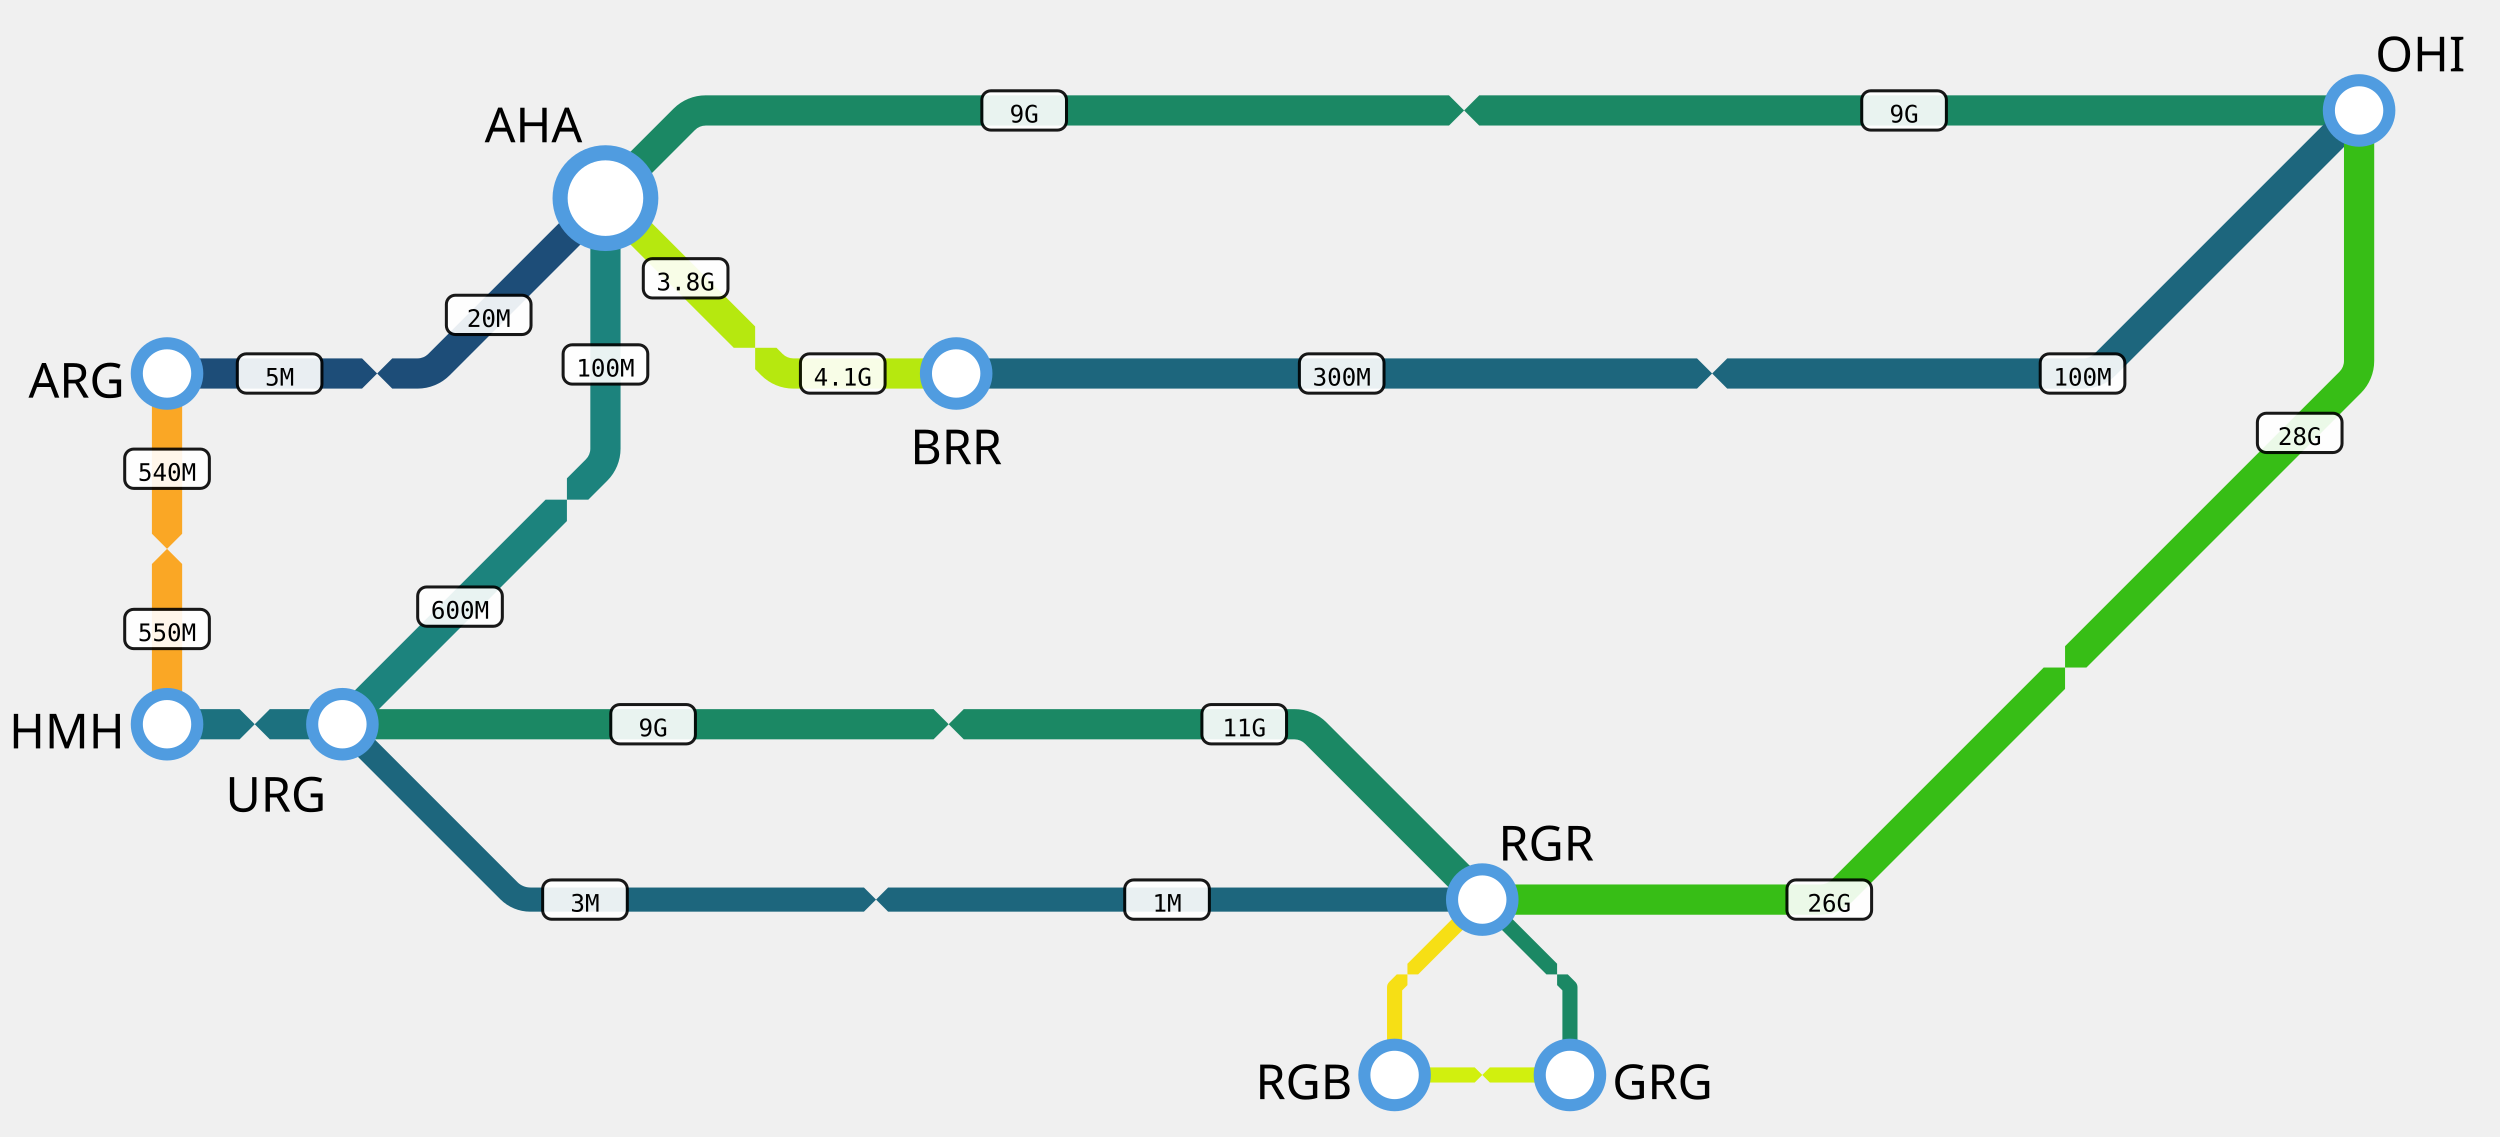
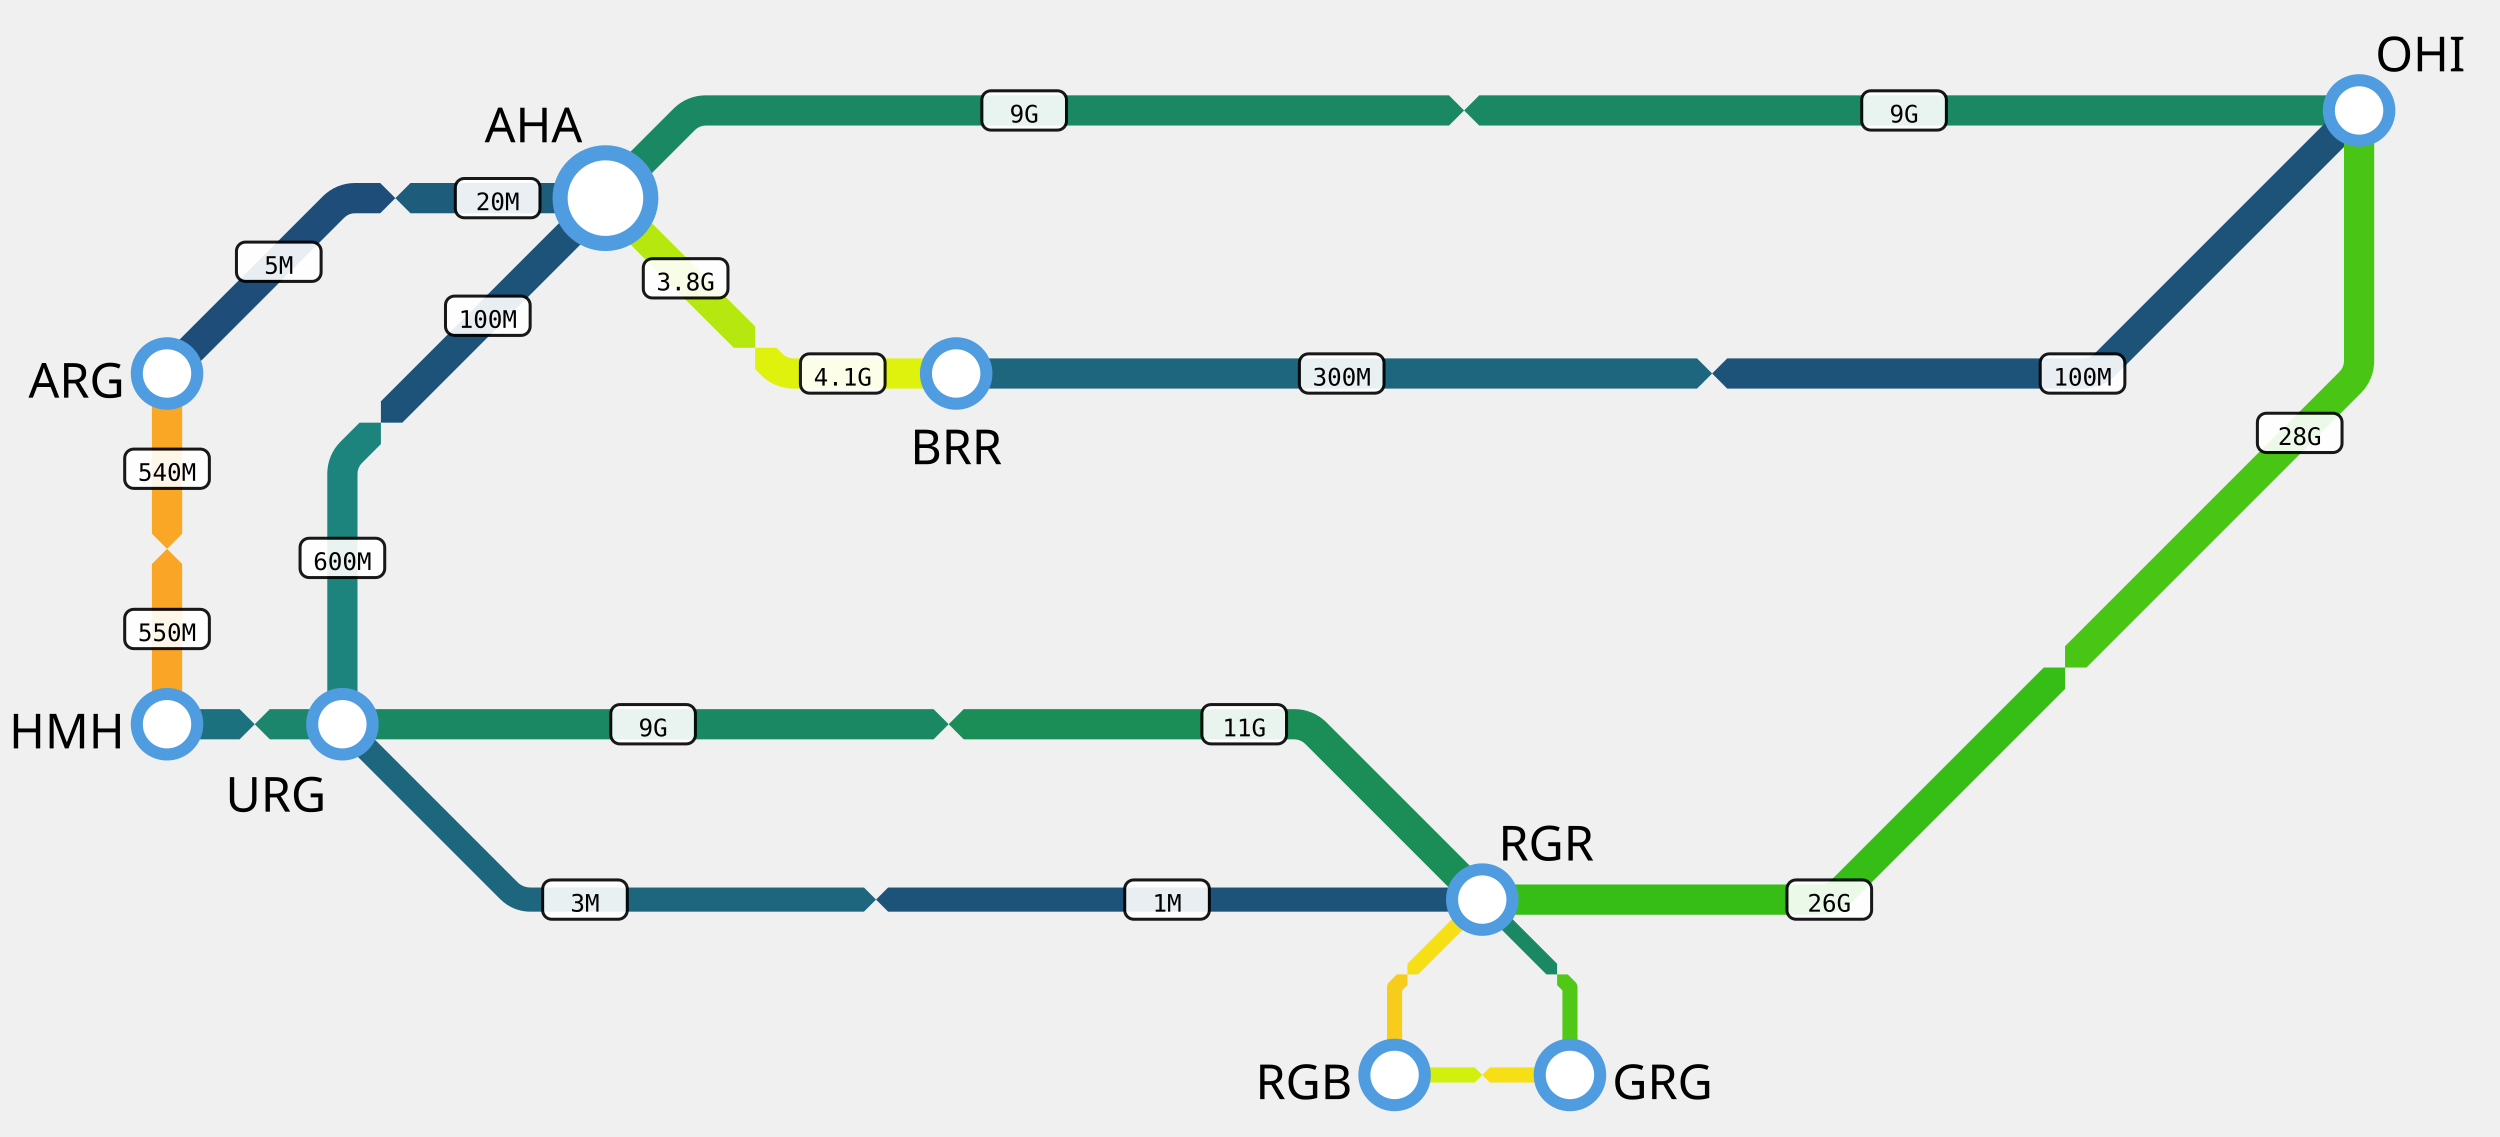
<svg xmlns="http://www.w3.org/2000/svg" height="376px" viewBox="-55.2 -36.53 826.76 375.93" width="827px">
  <g id="topology">
    <g id="links">
      <g class="link" id="L-AHA-BRR">
        <g class="link-segment" data-from="AHA" data-to="BRR" fill="#206abc" stroke-width="0">
          <path d="M141.46,32.54 187.44,78.51 H194.51 V71.44 L148.54,25.46 Z" fill="#b6e80f" />
          <g class="link-label" transform="translate(171.52, 55.52)">
            <rect class="link-label-box" fill="#ffffff" height="13" opacity="0.9" rx="3" ry="3" stroke="#000000" stroke-width="1" width="28" x="-14" y="-6.5" />
            <text class="link-label-text" fill="#000000" font-family="monospace" font-size="8" text-anchor="middle" x="0" y="4">3.8G</text>
          </g>
        </g>
        <g class="link-segment" data-from="BRR" data-to="AHA" fill="#206abc" stroke-width="0">
-           <path d="M261,82 H207.14 A5,5 0 0,1 203.61,80.54 L201.58,78.51 H194.51 V85.58 L196.54,87.61 A15,15 0 0,0 207.14,92 H261 Z" fill="#b6e80f" />
+           <path d="M261,82 H207.14 A5,5 0 0,1 203.61,80.54 L201.58,78.51 H194.51 V85.58 L196.54,87.61 A15,15 0 0,0 207.14,92 H261 Z" fill="#def20e" />
          <g class="link-label" transform="translate(223.49, 87)">
            <rect class="link-label-box" fill="#ffffff" height="13" opacity="0.9" rx="3" ry="3" stroke="#000000" stroke-width="1" width="28" x="-14" y="-6.5" />
            <text class="link-label-text" fill="#000000" font-family="monospace" font-size="8" text-anchor="middle" x="0" y="4">4.1G</text>
          </g>
        </g>
      </g>
      <g class="link" id="L-AHA-OHI">
        <g class="link-segment" data-from="AHA" data-to="OHI" fill="#206abc" stroke-width="0">
          <path d="M148.54,32.54 174.61,6.46 A5,5 0 0,1 178.14,5 L423.99,5 428.99,0 423.99,-5 H178.14 A15,15 0 0,0 167.54,-0.61 L141.46,25.46 Z" fill="#1b8864" />
          <g class="link-label" transform="translate(283.49, 0)">
            <rect class="link-label-box" fill="#ffffff" height="13" opacity="0.9" rx="3" ry="3" stroke="#000000" stroke-width="1" width="28" x="-14" y="-6.5" />
            <text class="link-label-text" fill="#000000" font-family="monospace" font-size="8" text-anchor="middle" x="0" y="4">9G</text>
          </g>
        </g>
        <g class="link-segment" data-from="OHI" data-to="AHA" fill="#206abc" stroke-width="0">
          <path d="M725,-5 H433.99 L428.99,0 433.99,5 H725 Z" fill="#1b8864" />
          <g class="link-label" transform="translate(574.5, 0)">
            <rect class="link-label-box" fill="#ffffff" height="13" opacity="0.9" rx="3" ry="3" stroke="#000000" stroke-width="1" width="28" x="-14" y="-6.5" />
            <text class="link-label-text" fill="#000000" font-family="monospace" font-size="8" text-anchor="middle" x="0" y="4">9G</text>
          </g>
        </g>
      </g>
      <g class="link" id="L-ARG-AHA">
        <g class="link-segment" data-from="ARG" data-to="AHA" fill="#206abc" stroke-width="0">
-           <path d="M0,92 H64.49 L69.49,87 64.49,82 H0 Z" fill="#1d4d78" />
-           <g class="link-label" transform="translate(37.24, 87)">
+           <path d="M3.54,90.54 58.61,35.46 A5,5 0 0,1 62.14,34 H70.51 L75.51,29 70.51,24 H62.14 A15,15 0 0,0 51.54,28.39 L-3.54,83.46 Z" fill="#1d4d78" />
+           <g class="link-label" transform="translate(36.96, 50.04)">
            <rect class="link-label-box" fill="#ffffff" height="13" opacity="0.9" rx="3" ry="3" stroke="#000000" stroke-width="1" width="28" x="-14" y="-6.5" />
            <text class="link-label-text" fill="#000000" font-family="monospace" font-size="8" text-anchor="middle" x="0" y="4">5M</text>
          </g>
        </g>
        <g class="link-segment" data-from="AHA" data-to="ARG" fill="#206abc" stroke-width="0">
-           <path d="M141.46,25.46 86.39,80.54 A5,5 0 0,1 82.86,82 H74.49 L69.49,87 74.49,92 H82.86 A15,15 0 0,0 93.46,87.61 L148.54,32.54 Z" fill="#1d4d78" />
-           <g class="link-label" transform="translate(106.39, 67.61)">
+           <path d="M145,24 H80.51 L75.51,29 80.51,34 H145 Z" fill="#1d5c7b" />
+           <g class="link-label" transform="translate(109.35, 29)">
            <rect class="link-label-box" fill="#ffffff" height="13" opacity="0.9" rx="3" ry="3" stroke="#000000" stroke-width="1" width="28" x="-14" y="-6.5" />
            <text class="link-label-text" fill="#000000" font-family="monospace" font-size="8" text-anchor="middle" x="0" y="4">20M</text>
          </g>
        </g>
      </g>
      <g class="link" id="L-ARG-HMH">
        <g class="link-segment" data-from="ARG" data-to="HMH" fill="#206abc" stroke-width="0">
          <path d="M-5,87 V140 L0,145 5,140 V87 Z" fill="#faa725" />
          <g class="link-label" transform="translate(0, 118.5)">
            <rect class="link-label-box" fill="#ffffff" height="13" opacity="0.9" rx="3" ry="3" stroke="#000000" stroke-width="1" width="28" x="-14" y="-6.5" />
            <text class="link-label-text" fill="#000000" font-family="monospace" font-size="8" text-anchor="middle" x="0" y="4">540M</text>
          </g>
        </g>
        <g class="link-segment" data-from="HMH" data-to="ARG" fill="#206abc" stroke-width="0">
-           <path d="M5,203 V150 L0,145 -5,150 V203 Z" fill="#faa725" />
+           <path d="M5,203 V150 L0,145 -5,150 V203 Z" fill="#faa526" />
          <g class="link-label" transform="translate(0, 171.5)">
            <rect class="link-label-box" fill="#ffffff" height="13" opacity="0.9" rx="3" ry="3" stroke="#000000" stroke-width="1" width="28" x="-14" y="-6.5" />
            <text class="link-label-text" fill="#000000" font-family="monospace" font-size="8" text-anchor="middle" x="0" y="4">550M</text>
          </g>
        </g>
      </g>
      <g class="link" id="L-BRR-OHI">
        <g class="link-segment" data-from="BRR" data-to="OHI" fill="#206abc" stroke-width="0">
          <path d="M261,92 H506.02 L511.02,87 506.02,82 H261 Z" fill="#1d667d" />
          <g class="link-label" transform="translate(388.51, 87)">
            <rect class="link-label-box" fill="#ffffff" height="13" opacity="0.9" rx="3" ry="3" stroke="#000000" stroke-width="1" width="28" x="-14" y="-6.5" />
            <text class="link-label-text" fill="#000000" font-family="monospace" font-size="8" text-anchor="middle" x="0" y="4">300M</text>
          </g>
        </g>
        <g class="link-segment" data-from="OHI" data-to="BRR" fill="#206abc" stroke-width="0">
-           <path d="M721.46,-3.54 637.39,80.54 A5,5 0 0,1 633.86,82 H516.02 L511.02,87 516.02,92 H633.86 A15,15 0 0,0 644.46,87.61 L728.54,3.54 Z" fill="#1d667d" />
+           <path d="M721.46,-3.54 637.39,80.54 A5,5 0 0,1 633.86,82 H516.02 L511.02,87 516.02,92 H633.86 A15,15 0 0,0 644.46,87.61 L728.54,3.54 Z" fill="#1d5279" />
          <g class="link-label" transform="translate(633.53, 87)">
            <rect class="link-label-box" fill="#ffffff" height="13" opacity="0.9" rx="3" ry="3" stroke="#000000" stroke-width="1" width="28" x="-14" y="-6.5" />
            <text class="link-label-text" fill="#000000" font-family="monospace" font-size="8" text-anchor="middle" x="0" y="4">100M</text>
          </g>
        </g>
      </g>
      <g class="link" id="L-HMH-URG">
        <g class="link-segment" data-from="HMH" data-to="URG" fill="#206abc" stroke-width="0">
          <path d="M0,208 H24 L29,203 24,198 H0 Z" fill="#1c717f" />
        </g>
        <g class="link-segment" data-from="URG" data-to="HMH" fill="#206abc" stroke-width="0">
-           <path d="M58,198 H34 L29,203 34,208 H58 Z" fill="#1c717f" />
-         </g>
-       </g>
-       <g class="link local" fill="#bc55aa" id="L-RGB-GRG">
-         <g class="link-segment" data-from="RGB" data-to="GRG" fill="#206abc" stroke-width="0">
+           <path d="M58,198 H34 L29,203 34,208 H58 Z" fill="#1c866d" />
+         </g>
+       </g>
+       <g class="link local" id="L-RGB-GRG">
+         <g class="link-segment local" data-from="RGB" data-to="GRG" fill="#bc55aa" stroke-width="0">
          <path d="M406,321.5 H432.5 L435,319 432.5,316.5 H406 Z" fill="#d1f00e" />
        </g>
-         <g class="link-segment" data-from="GRG" data-to="RGB" fill="#206abc" stroke-width="0">
-           <path d="M464,316.5 H437.5 L435,319 437.5,321.5 H464 Z" fill="#d1f00e" />
-         </g>
-       </g>
-       <g class="link local" fill="#bc55aa" id="L-RGR-GRG">
-         <g class="link-segment" data-from="RGR" data-to="GRG" fill="#206abc" stroke-width="0">
+         <g class="link-segment local" data-from="GRG" data-to="RGB" fill="#bc55aa" stroke-width="0">
+           <path d="M464,316.5 H437.5 L435,319 437.5,321.5 H464 Z" fill="#f6df15" />
+         </g>
+       </g>
+       <g class="link local" id="L-RGR-GRG">
+         <g class="link-segment local" data-from="RGR" data-to="GRG" fill="#bc55aa" stroke-width="0">
          <path d="M433.23,262.77 456.22,285.75 H459.75 V282.22 L436.77,259.23 Z" fill="#1b8864" />
        </g>
-         <g class="link-segment" data-from="GRG" data-to="RGR" fill="#206abc" stroke-width="0">
-           <path d="M466.5,319 V290 A2.5,2.5 0 0,0 465.77,288.23 L463.29,285.75 H459.75 L459.75,289.29 461.5,291.04 V319 Z" fill="#1b8864" />
+         <g class="link-segment local" data-from="GRG" data-to="RGR" fill="#bc55aa" stroke-width="0">
+           <path d="M466.5,319 V290 A2.5,2.5 0 0,0 465.77,288.23 L463.29,285.75 H459.75 L459.75,289.29 461.5,291.04 V319 Z" fill="#51c815" />
        </g>
      </g>
      <g class="link" id="L-RGR-OHI">
        <g class="link-segment" data-from="RGR" data-to="OHI" fill="#206abc" stroke-width="0">
          <path d="M435,266 H546.86 A15,15 0 0,0 557.46,261.61 L627.75,191.32 V184.25 H620.68 L550.39,254.54 A5,5 0 0,1 546.86,256 H435 Z" fill="#37be16" />
          <g class="link-label" transform="translate(549.77, 261)">
            <rect class="link-label-box" fill="#ffffff" height="13" opacity="0.9" rx="3" ry="3" stroke="#000000" stroke-width="1" width="28" x="-14" y="-6.5" />
            <text class="link-label-text" fill="#000000" font-family="monospace" font-size="8" text-anchor="middle" x="0" y="4">26G</text>
          </g>
        </g>
        <g class="link-segment" data-from="OHI" data-to="RGR" fill="#206abc" stroke-width="0">
-           <path d="M720,0 V82.86 A5,5 0 0,1 718.54,86.39 L627.75,177.18 V184.25 H634.82 L725.61,93.46 A15,15 0 0,0 730,82.86 V0 Z" fill="#37be16" />
+           <path d="M720,0 V82.86 A5,5 0 0,1 718.54,86.39 L627.75,177.18 V184.25 H634.82 L725.61,93.46 A15,15 0 0,0 730,82.86 V0 Z" fill="#49c515" />
          <g class="link-label" transform="translate(705.36, 106.64)">
            <rect class="link-label-box" fill="#ffffff" height="13" opacity="0.9" rx="3" ry="3" stroke="#000000" stroke-width="1" width="28" x="-14" y="-6.5" />
            <text class="link-label-text" fill="#000000" font-family="monospace" font-size="8" text-anchor="middle" x="0" y="4">28G</text>
          </g>
        </g>
      </g>
-       <g class="link local" fill="#bc55aa" id="L-RGR-RGB">
-         <g class="link-segment" data-from="RGR" data-to="RGB" fill="#206abc" stroke-width="0">
+       <g class="link local" id="L-RGR-RGB">
+         <g class="link-segment local" data-from="RGR" data-to="RGB" fill="#bc55aa" stroke-width="0">
          <path d="M433.23,259.23 410.25,282.22 V285.75 H413.78 L436.77,262.77 Z" fill="#f6df15" />
        </g>
-         <g class="link-segment" data-from="RGB" data-to="RGR" fill="#206abc" stroke-width="0">
-           <path d="M408.5,319 V291.04 L410.25,289.29 410.25,285.75 H406.71 L404.23,288.23 A2.5,2.5 0 0,0 403.5,290 V319 Z" fill="#f6df15" />
+         <g class="link-segment local" data-from="RGB" data-to="RGR" fill="#bc55aa" stroke-width="0">
+           <path d="M408.5,319 V291.04 L410.25,289.29 410.25,285.75 H406.71 L404.23,288.23 A2.5,2.5 0 0,0 403.5,290 V319 Z" fill="#f8cc1a" />
        </g>
      </g>
      <g class="link" id="L-URG-AHA">
        <g class="link-segment" data-from="URG" data-to="AHA" fill="#206abc" stroke-width="0">
-           <path d="M61.54,206.54 132.26,135.81 V128.74 H125.19 L54.46,199.46 Z" fill="#1c837d" />
-           <g class="link-label" transform="translate(96.9, 164.1)">
+           <path d="M63,203 V120.14 A5,5 0 0,1 64.46,116.61 L70.74,110.33 V103.26 L63.67,103.26 57.39,109.54 A15,15 0 0,0 53,120.14 V203 Z" fill="#1c837d" />
+           <g class="link-label" transform="translate(58, 147.99)">
            <rect class="link-label-box" fill="#ffffff" height="13" opacity="0.9" rx="3" ry="3" stroke="#000000" stroke-width="1" width="28" x="-14" y="-6.5" />
            <text class="link-label-text" fill="#000000" font-family="monospace" font-size="8" text-anchor="middle" x="0" y="4">600M</text>
          </g>
        </g>
        <g class="link-segment" data-from="AHA" data-to="URG" fill="#206abc" stroke-width="0">
-           <path d="M140,29 V111.86 A5,5 0 0,1 138.54,115.39 L132.26,121.67 V128.74 H139.33 L145.61,122.46 A15,15 0 0,0 150,111.86 V29 Z" fill="#1c837d" />
-           <g class="link-label" transform="translate(145, 84.01)">
+           <path d="M141.46,25.46 70.74,96.19 V103.26 L77.81,103.26 148.54,32.54 Z" fill="#1d5279" />
+           <g class="link-label" transform="translate(106.1, 67.9)">
            <rect class="link-label-box" fill="#ffffff" height="13" opacity="0.9" rx="3" ry="3" stroke="#000000" stroke-width="1" width="28" x="-14" y="-6.5" />
            <text class="link-label-text" fill="#000000" font-family="monospace" font-size="8" text-anchor="middle" x="0" y="4">100M</text>
          </g>
        </g>
      </g>
      <g class="link" id="L-URG-RGR">
        <g class="link-segment" data-from="URG" data-to="RGR" fill="#206abc" stroke-width="0">
          <path d="M58,208 H253.51 L258.51,203 253.51,198 H58 Z" fill="#1b8864" />
          <g class="link-label" transform="translate(160.76, 203)">
            <rect class="link-label-box" fill="#ffffff" height="13" opacity="0.9" rx="3" ry="3" stroke="#000000" stroke-width="1" width="28" x="-14" y="-6.5" />
            <text class="link-label-text" fill="#000000" font-family="monospace" font-size="8" text-anchor="middle" x="0" y="4">9G</text>
          </g>
        </g>
        <g class="link-segment" data-from="RGR" data-to="URG" fill="#206abc" stroke-width="0">
-           <path d="M438.54,257.46 383.46,202.39 A15,15 0 0,0 372.86,198 H263.51 L258.51,203 263.51,208 H372.86 A5,5 0 0,1 376.39,209.46 L431.46,264.54 Z" fill="#1b8864" />
+           <path d="M438.54,257.46 383.46,202.39 A15,15 0 0,0 372.86,198 H263.51 L258.51,203 263.51,208 H372.86 A5,5 0 0,1 376.39,209.46 L431.46,264.54 Z" fill="#1b8d56" />
          <g class="link-label" transform="translate(356.27, 203)">
            <rect class="link-label-box" fill="#ffffff" height="13" opacity="0.9" rx="3" ry="3" stroke="#000000" stroke-width="1" width="28" x="-14" y="-6.5" />
            <text class="link-label-text" fill="#000000" font-family="monospace" font-size="8" text-anchor="middle" x="0" y="4">11G</text>
          </g>
        </g>
      </g>
      <g class="link" id="L-URG-RGR-2">
        <g class="link-segment" data-from="URG" data-to="RGR" fill="#206abc" stroke-width="0">
          <path d="M55.17,205.83 110.24,260.9 A14,14 0 0,0 120.14,265 H230.49 L234.49,261 230.49,257 H120.14 A6,6 0 0,1 115.9,255.24 L60.83,200.17 Z" fill="#1d667d" />
          <g class="link-label" transform="translate(138.23, 261)">
            <rect class="link-label-box" fill="#ffffff" height="13" opacity="0.9" rx="3" ry="3" stroke="#000000" stroke-width="1" width="28" x="-14" y="-6.5" />
            <text class="link-label-text" fill="#000000" font-family="monospace" font-size="8" text-anchor="middle" x="0" y="4">3M</text>
          </g>
        </g>
        <g class="link-segment" data-from="RGR" data-to="URG" fill="#206abc" stroke-width="0">
-           <path d="M435,257 H238.49 L234.49,261 238.49,265 H435 Z" fill="#1d667d" />
+           <path d="M435,257 H238.49 L234.49,261 238.49,265 H435 Z" fill="#1d5279" />
          <g class="link-label" transform="translate(330.74, 261)">
            <rect class="link-label-box" fill="#ffffff" height="13" opacity="0.9" rx="3" ry="3" stroke="#000000" stroke-width="1" width="28" x="-14" y="-6.5" />
            <text class="link-label-text" fill="#000000" font-family="monospace" font-size="8" text-anchor="middle" x="0" y="4">1M</text>
          </g>
        </g>
      </g>
    </g>
    <g id="nodes">
      <g data-node="AHA" id="N-AHA">
        <text class="node-label-text" fill="#000000" font-family="sans-serif" font-size="16" text-anchor="end" x="137.35" y="10.52">AHA</text>
        <circle class="node" cx="145" cy="29" fill="#ffffff" r="15" stroke="#509ce0" stroke-width="5" />
      </g>
      <g data-node="ARG" id="N-ARG">
        <text class="node-label-text" fill="#000000" font-family="sans-serif" font-size="16" text-anchor="end" x="-14" y="95">ARG</text>
        <circle class="node" cx="0" cy="87" fill="#ffffff" r="10" stroke="#509ce0" stroke-width="4" />
      </g>
      <g data-node="BRR" id="N-BRR">
        <text class="node-label-text" fill="#000000" font-family="sans-serif" font-size="16" text-anchor="middle" x="261" y="117">BRR</text>
        <circle class="node" cx="261" cy="87" fill="#ffffff" r="10" stroke="#509ce0" stroke-width="4" />
      </g>
      <g data-node="GRG" id="N-GRG">
        <text class="node-label-text" fill="#000000" font-family="sans-serif" font-size="16" text-anchor="start" x="478" y="327">GRG</text>
        <circle class="node" cx="464" cy="319" fill="#ffffff" r="10" stroke="#509ce0" stroke-width="4" />
      </g>
      <g data-node="HMH" id="N-HMH">
        <text class="node-label-text" fill="#000000" font-family="sans-serif" font-size="16" text-anchor="end" x="-14" y="211">HMH</text>
        <circle class="node" cx="0" cy="203" fill="#ffffff" r="10" stroke="#509ce0" stroke-width="4" />
      </g>
      <g data-node="OHI" id="N-OHI">
        <text class="node-label-text" fill="#000000" font-family="sans-serif" font-size="16" text-anchor="start" x="730.36" y="-12.93">OHI</text>
        <circle class="node" cx="725" cy="0" fill="#ffffff" r="10" stroke="#509ce0" stroke-width="4" />
      </g>
      <g data-node="RGB" id="N-RGB">
        <text class="node-label-text" fill="#000000" font-family="sans-serif" font-size="16" text-anchor="end" x="392" y="327">RGB</text>
        <circle class="node" cx="406" cy="319" fill="#ffffff" r="10" stroke="#509ce0" stroke-width="4" />
      </g>
      <g data-node="RGR" id="N-RGR">
        <text class="node-label-text" fill="#000000" font-family="sans-serif" font-size="16" text-anchor="start" x="440.36" y="248.07">RGR</text>
        <circle class="node" cx="435" cy="261" fill="#ffffff" r="10" stroke="#509ce0" stroke-width="4" />
      </g>
      <g data-node="URG" id="N-URG">
        <text class="node-label-text" fill="#000000" font-family="sans-serif" font-size="16" text-anchor="end" x="52.64" y="231.93">URG</text>
        <circle class="node" cx="58" cy="203" fill="#ffffff" r="10" stroke="#509ce0" stroke-width="4" />
      </g>
    </g>
  </g>
</svg>
